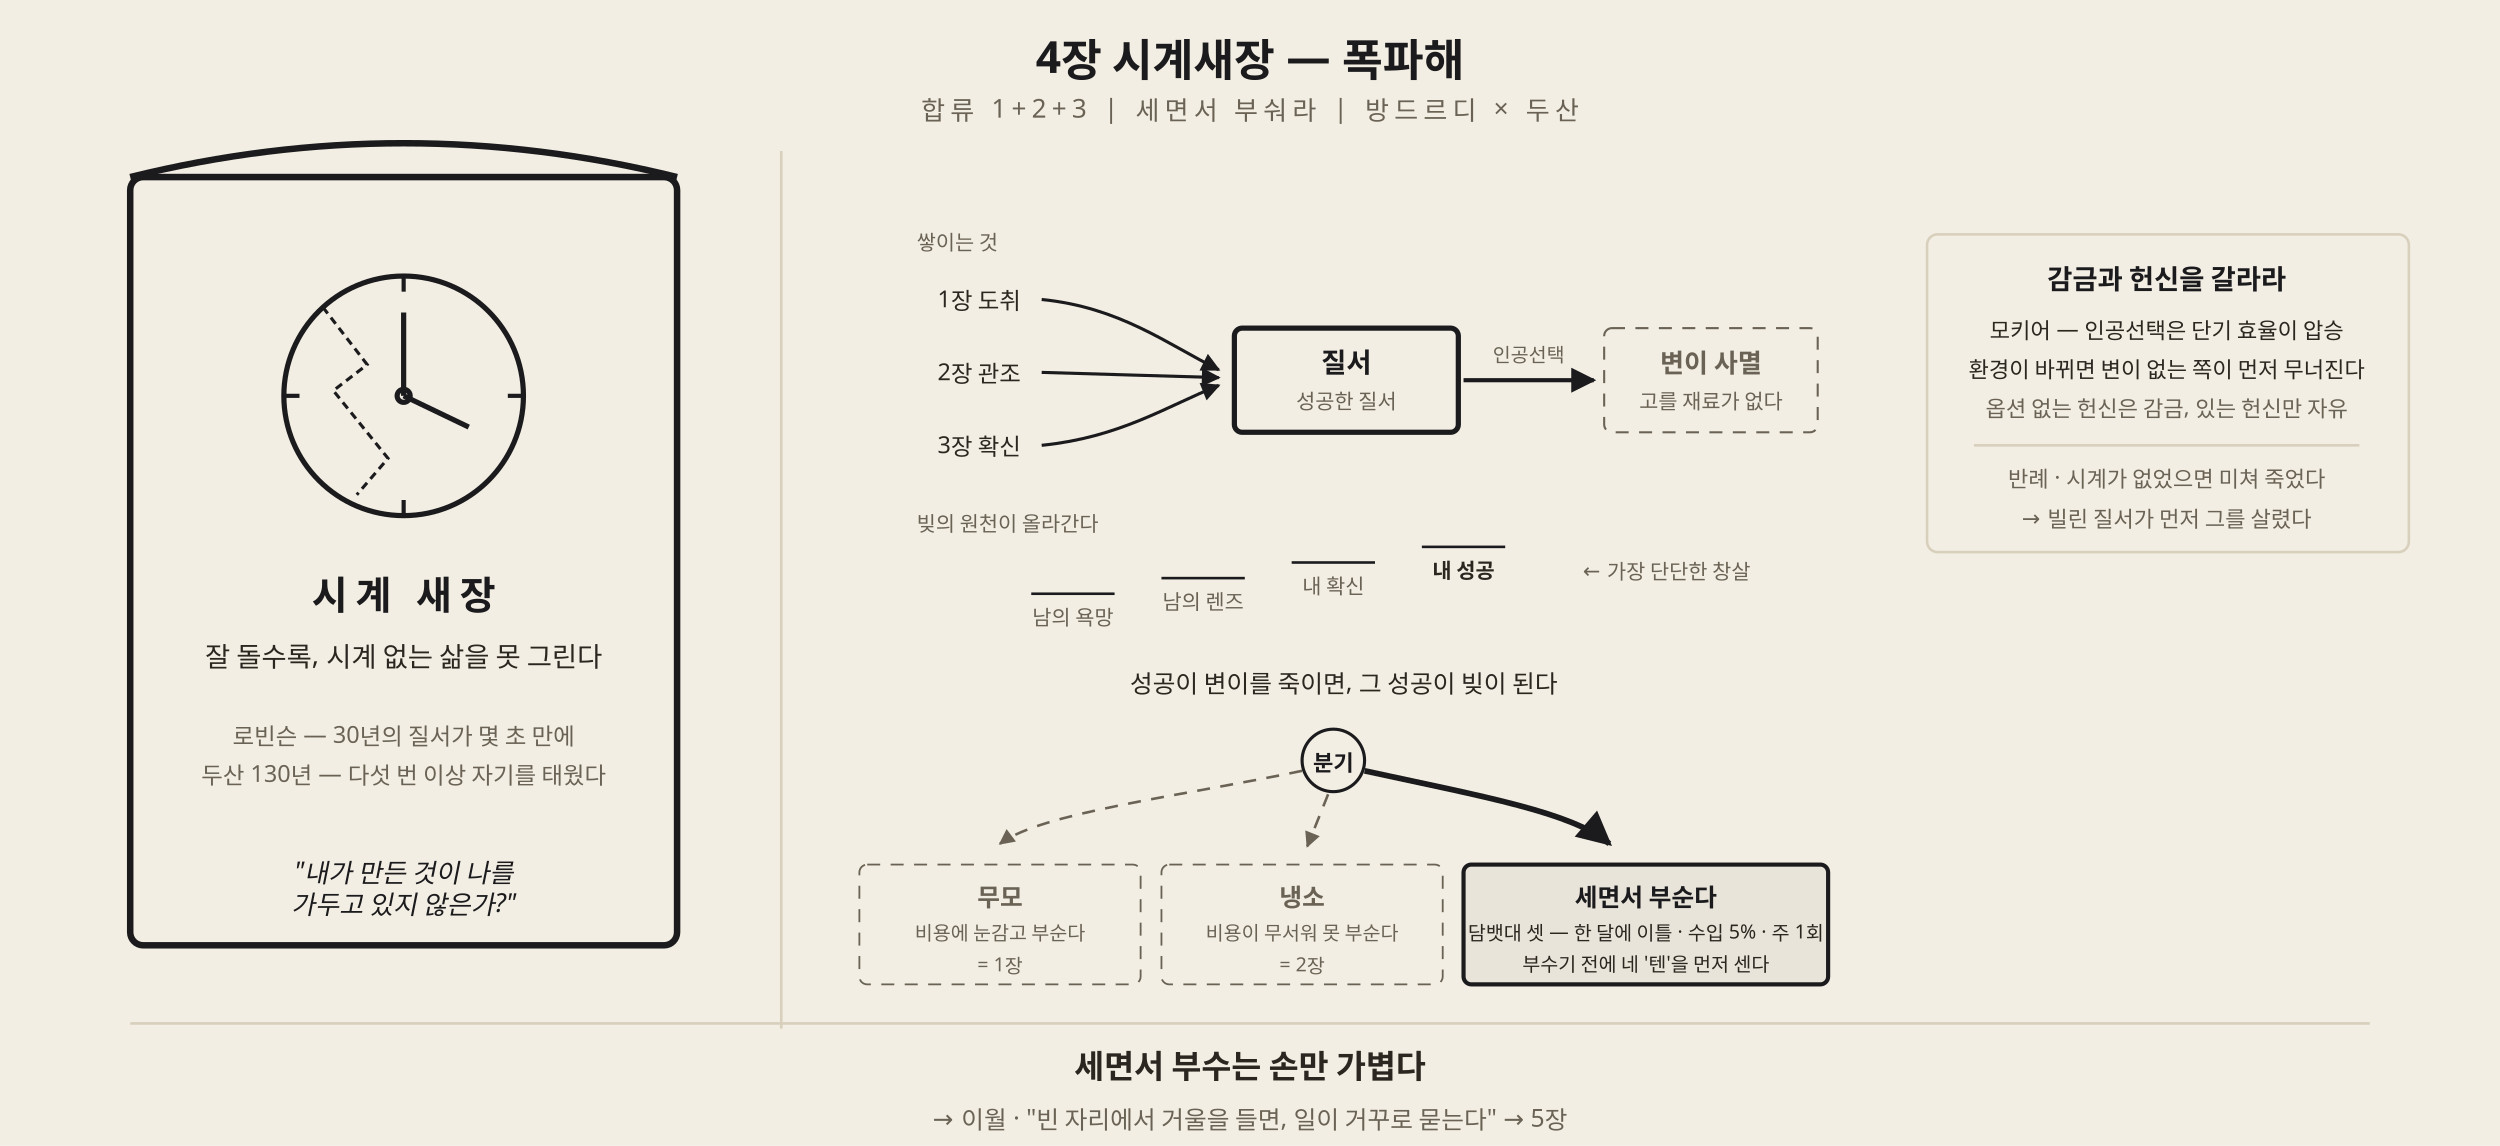
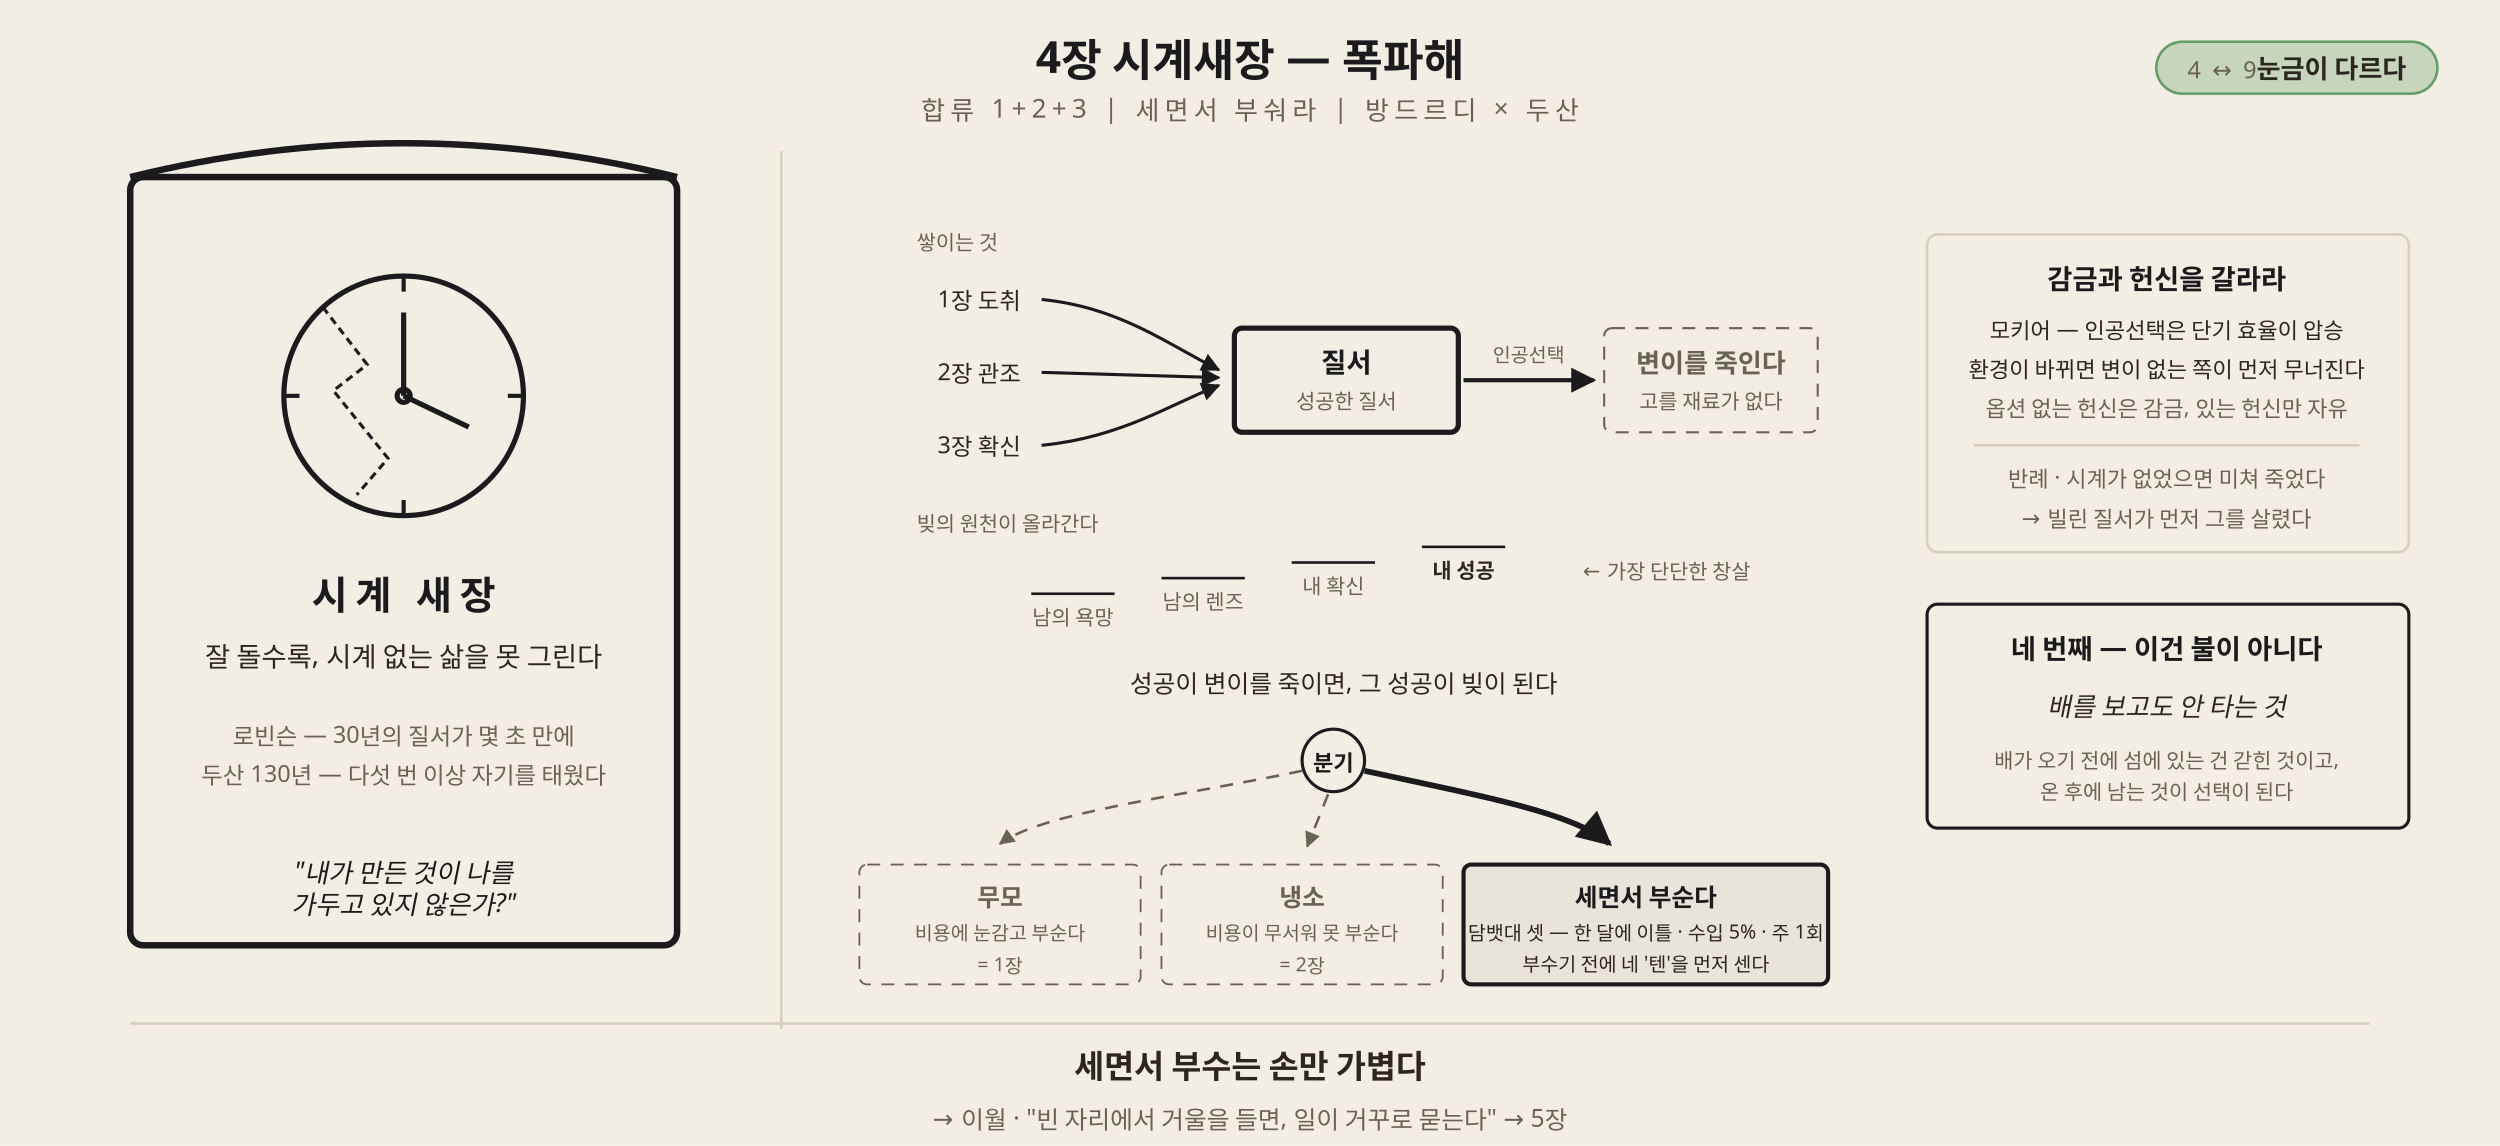
<svg xmlns="http://www.w3.org/2000/svg" viewBox="0 0 960 440" width="960" height="440">
  <style>
    text { font-family: 'Noto Sans KR', 'Apple SD Gothic Neo', sans-serif; }
    .t  { fill: #1B1B1E; }
    .ink{ fill: #2b2620; }
    .gy { fill: #6a6355; }
  </style>
  <rect width="960" height="440" fill="#F3EEE3" />
  <text x="480" y="28" text-anchor="middle" font-size="17" font-weight="700" class="t">4장 시계새장 — 폭파해</text>
  <text x="480" y="46" text-anchor="middle" font-size="10" class="gy" letter-spacing="2">합류 1+2+3 | 세면서 부숴라 | 방드르디 × 두산</text>
+   <g>
+     <rect x="828" y="16" width="108" height="20" rx="10" fill="#006610" opacity="0.18" />
+     <rect x="828" y="16" width="108" height="20" rx="10" fill="none" stroke="#006610" stroke-width="1" opacity="0.55" />
+     <text x="840" y="30" font-size="9" class="gy" letter-spacing="1">4 ↔ 9</text>
+     <text x="924" y="30" text-anchor="end" font-size="10" font-weight="700" class="ink">눈금이 다르다</text>
+   </g>
  <rect x="50" y="68" width="210" height="295" rx="5" fill="none" stroke="#1B1B1E" stroke-width="2.5" />
  <path d="M 50,68 Q 155,42 260,68" fill="none" stroke="#1B1B1E" stroke-width="2.5" />
  <g stroke="#1B1B1E" fill="none">
    <circle cx="155" cy="152" r="46" stroke-width="2" />
    <circle cx="155" cy="152" r="2.5" stroke-width="2" />
    <line x1="155" y1="152" x2="155" y2="120" stroke-width="2" />
    <line x1="155" y1="152" x2="180" y2="164" stroke-width="2" />
    <line x1="155" y1="106" x2="155" y2="112" stroke-width="1.6" />
    <line x1="201" y1="152" x2="195" y2="152" stroke-width="1.6" />
    <line x1="155" y1="198" x2="155" y2="192" stroke-width="1.6" />
    <line x1="109" y1="152" x2="115" y2="152" stroke-width="1.6" />
    <path d="M 124 118 L 141 140 L 128 150 L 149 176 L 137 190" stroke-width="1.2" stroke-dasharray="3,2" />
  </g>
  <text x="155" y="234" text-anchor="middle" font-size="15" font-weight="700" class="t" letter-spacing="3">시계 새장</text>
  <text x="155" y="256" text-anchor="middle" font-size="10.5" class="ink">잘 돌수록, 시계 없는 삶을 못 그린다</text>
  <text x="155" y="286" text-anchor="middle" font-size="9" class="gy">로빈슨 — 30년의 질서가 몇 초 만에</text>
  <text x="155" y="301" text-anchor="middle" font-size="9" class="gy">두산 130년 — 다섯 번 이상 자기를 태웠다</text>
  <text x="155" y="338" text-anchor="middle" font-size="10" class="t" font-style="italic">"내가 만든 것이 나를</text>
  <text x="155" y="351" text-anchor="middle" font-size="10" class="t" font-style="italic">가두고 있지 않은가?"</text>
  <line x1="300" y1="58" x2="300" y2="395" stroke="#d8cfbc" stroke-width="1" />
  <defs>
    <marker id="ak" viewBox="0 0 10 10" refX="9" refY="5" markerWidth="6" markerHeight="6" orient="auto-start-reverse">
      <path d="M 0 0 L 10 5 L 0 10 z" fill="#1B1B1E" />
    </marker>
    <marker id="agy" viewBox="0 0 10 10" refX="9" refY="5" markerWidth="6" markerHeight="6" orient="auto-start-reverse">
      <path d="M 0 0 L 10 5 L 0 10 z" fill="#6a6355" />
    </marker>
  </defs>
  <text x="352" y="96" font-size="8" class="gy">쌓이는 것</text>
  <text x="392" y="118" text-anchor="end" font-size="9" class="ink">1장 도취</text>
  <text x="392" y="146" text-anchor="end" font-size="9" class="ink">2장 관조</text>
  <text x="392" y="174" text-anchor="end" font-size="9" class="ink">3장 확신</text>
  <path d="M 400 115 C 430 118, 448 132, 468 142" fill="none" stroke="#1B1B1E" stroke-width="1.2" marker-end="url(#ak)" />
  <path d="M 400 143 L 468 145" fill="none" stroke="#1B1B1E" stroke-width="1.2" marker-end="url(#ak)" />
  <path d="M 400 171 C 430 168, 448 156, 468 148" fill="none" stroke="#1B1B1E" stroke-width="1.2" marker-end="url(#ak)" />
  <rect x="474" y="126" width="86" height="40" rx="3" fill="none" stroke="#1B1B1E" stroke-width="2" />
  <text x="517" y="143" text-anchor="middle" font-size="10.5" font-weight="700" class="t">질서</text>
  <text x="517" y="157" text-anchor="middle" font-size="8" class="gy">성공한 질서</text>
  <line x1="562" y1="146" x2="612" y2="146" stroke="#1B1B1E" stroke-width="1.6" marker-end="url(#ak)" />
  <text x="587" y="139" text-anchor="middle" font-size="7.5" class="gy">인공선택</text>
  <rect x="616" y="126" width="82" height="40" rx="3" fill="none" stroke="#6a6355" stroke-width="0.8" stroke-dasharray="5,4" />
-   <text x="657" y="143" text-anchor="middle" font-size="10" font-weight="700" class="gy">변이 사멸</text>
+   <text x="657" y="143" text-anchor="middle" font-size="10" font-weight="700" class="gy">변이를 죽인다</text>
  <text x="657" y="157" text-anchor="middle" font-size="8" class="gy">고를 재료가 없다</text>
  <text x="352" y="204" font-size="8" class="gy">빚의 원천이 올라간다</text>
  <g stroke="#1B1B1E" stroke-width="1">
    <line x1="396" y1="228" x2="428" y2="228" />
    <line x1="446" y1="222" x2="478" y2="222" />
    <line x1="496" y1="216" x2="528" y2="216" />
    <line x1="546" y1="210" x2="578" y2="210" />
  </g>
  <text x="412" y="240" text-anchor="middle" font-size="8" class="gy">남의 욕망</text>
  <text x="462" y="234" text-anchor="middle" font-size="8" class="gy">남의 렌즈</text>
  <text x="512" y="228" text-anchor="middle" font-size="8" class="gy">내 확신</text>
  <text x="562" y="222" text-anchor="middle" font-size="8" font-weight="700" class="ink">내 성공</text>
  <text x="640" y="222" text-anchor="middle" font-size="8" class="gy">← 가장 단단한 창살</text>
  <text x="516" y="266" text-anchor="middle" font-size="9.5" class="ink">성공이 변이를 죽이면, 그 성공이 빚이 된다</text>
  <circle cx="512" cy="292" r="12" fill="none" stroke="#1B1B1E" stroke-width="1.2" />
  <text x="512" y="296" text-anchor="middle" font-size="8.5" font-weight="700" class="t">분기</text>
  <path d="M 500 296 C 452 306, 400 312, 384 324" fill="none" stroke="#6a6355" stroke-width="1" stroke-dasharray="5,4" marker-end="url(#agy)" />
  <rect x="330" y="332" width="108" height="46" rx="3" fill="none" stroke="#6a6355" stroke-width="0.7" stroke-dasharray="5,4" />
  <text x="384" y="348" text-anchor="middle" font-size="9.5" font-weight="700" class="gy">무모</text>
  <text x="384" y="361" text-anchor="middle" font-size="7.5" class="gy">비용에 눈감고 부순다</text>
  <text x="384" y="373" text-anchor="middle" font-size="7.5" class="gy">= 1장</text>
  <path d="M 510 305 L 502 325" fill="none" stroke="#6a6355" stroke-width="1" stroke-dasharray="5,4" marker-end="url(#agy)" />
  <rect x="446" y="332" width="108" height="46" rx="3" fill="none" stroke="#6a6355" stroke-width="0.7" stroke-dasharray="5,4" />
  <text x="500" y="348" text-anchor="middle" font-size="9.5" font-weight="700" class="gy">냉소</text>
  <text x="500" y="361" text-anchor="middle" font-size="7.5" class="gy">비용이 무서워 못 부순다</text>
  <text x="500" y="373" text-anchor="middle" font-size="7.5" class="gy">= 2장</text>
  <path d="M 524 296 C 570 306, 604 312, 618 324" fill="none" stroke="#1B1B1E" stroke-width="2.2" marker-end="url(#ak)" />
  <rect x="562" y="332" width="140" height="46" rx="3" fill="#1B1B1E" fill-opacity="0.05" stroke="#1B1B1E" stroke-width="1.6" />
  <text x="632" y="348" text-anchor="middle" font-size="9.5" font-weight="700" class="t">세면서 부순다</text>
  <text x="632" y="361" text-anchor="middle" font-size="7.5" class="ink">담뱃대 셋 — 한 달에 이틀 · 수입 5% · 주 1회</text>
  <text x="632" y="373" text-anchor="middle" font-size="7.5" class="ink">부수기 전에 네 '텐'을 먼저 센다</text>
  <rect x="740" y="90" width="185" height="122" rx="4" fill="none" stroke="#d8cfbc" stroke-width="1" />
  <text x="832" y="111" text-anchor="middle" font-size="10.5" font-weight="700" class="t">감금과 헌신을 갈라라</text>
  <text x="832" y="130" text-anchor="middle" font-size="8.5" class="ink">모키어 — 인공선택은 단기 효율이 압승</text>
  <text x="832" y="145" text-anchor="middle" font-size="8.5" class="ink">환경이 바뀌면 변이 없는 쪽이 먼저 무너진다</text>
  <text x="832" y="160" text-anchor="middle" font-size="8.5" class="gy">옵션 없는 헌신은 감금, 있는 헌신만 자유</text>
  <line x1="758" y1="171" x2="906" y2="171" stroke="#d8cfbc" stroke-width="1" />
  <text x="832" y="187" text-anchor="middle" font-size="8.5" class="gy">반례 · 시계가 없었으면 미쳐 죽었다</text>
  <text x="832" y="202" text-anchor="middle" font-size="8.5" class="gy">→ 빌린 질서가 먼저 그를 살렸다</text>
+   <rect x="740" y="232" width="185" height="86" rx="4" fill="none" stroke="#1B1B1E" stroke-width="1.2" />
+   <text x="832" y="253" text-anchor="middle" font-size="10.5" font-weight="700" class="t">네 번째 — 이건 불이 아니다</text>
+   <text x="832" y="275" text-anchor="middle" font-size="10" class="ink" font-style="italic">배를 보고도 안 타는 것</text>
+   <text x="832" y="295" text-anchor="middle" font-size="8" class="gy">배가 오기 전에 섬에 있는 건 갇힌 것이고,</text>
+   <text x="832" y="307" text-anchor="middle" font-size="8" class="gy">온 후에 남는 것이 선택이 된다</text>
  <line x1="50" y1="393" x2="910" y2="393" stroke="#d8cfbc" stroke-width="1" />
  <text x="480" y="414" text-anchor="middle" font-size="12.5" font-weight="700" class="ink">세면서 부수는 손만 가볍다</text>
  <text x="480" y="433" text-anchor="middle" font-size="9.5" class="gy">→ 이월 · "빈 자리에서 거울을 들면, 일이 거꾸로 묻는다" → 5장</text>
</svg>
